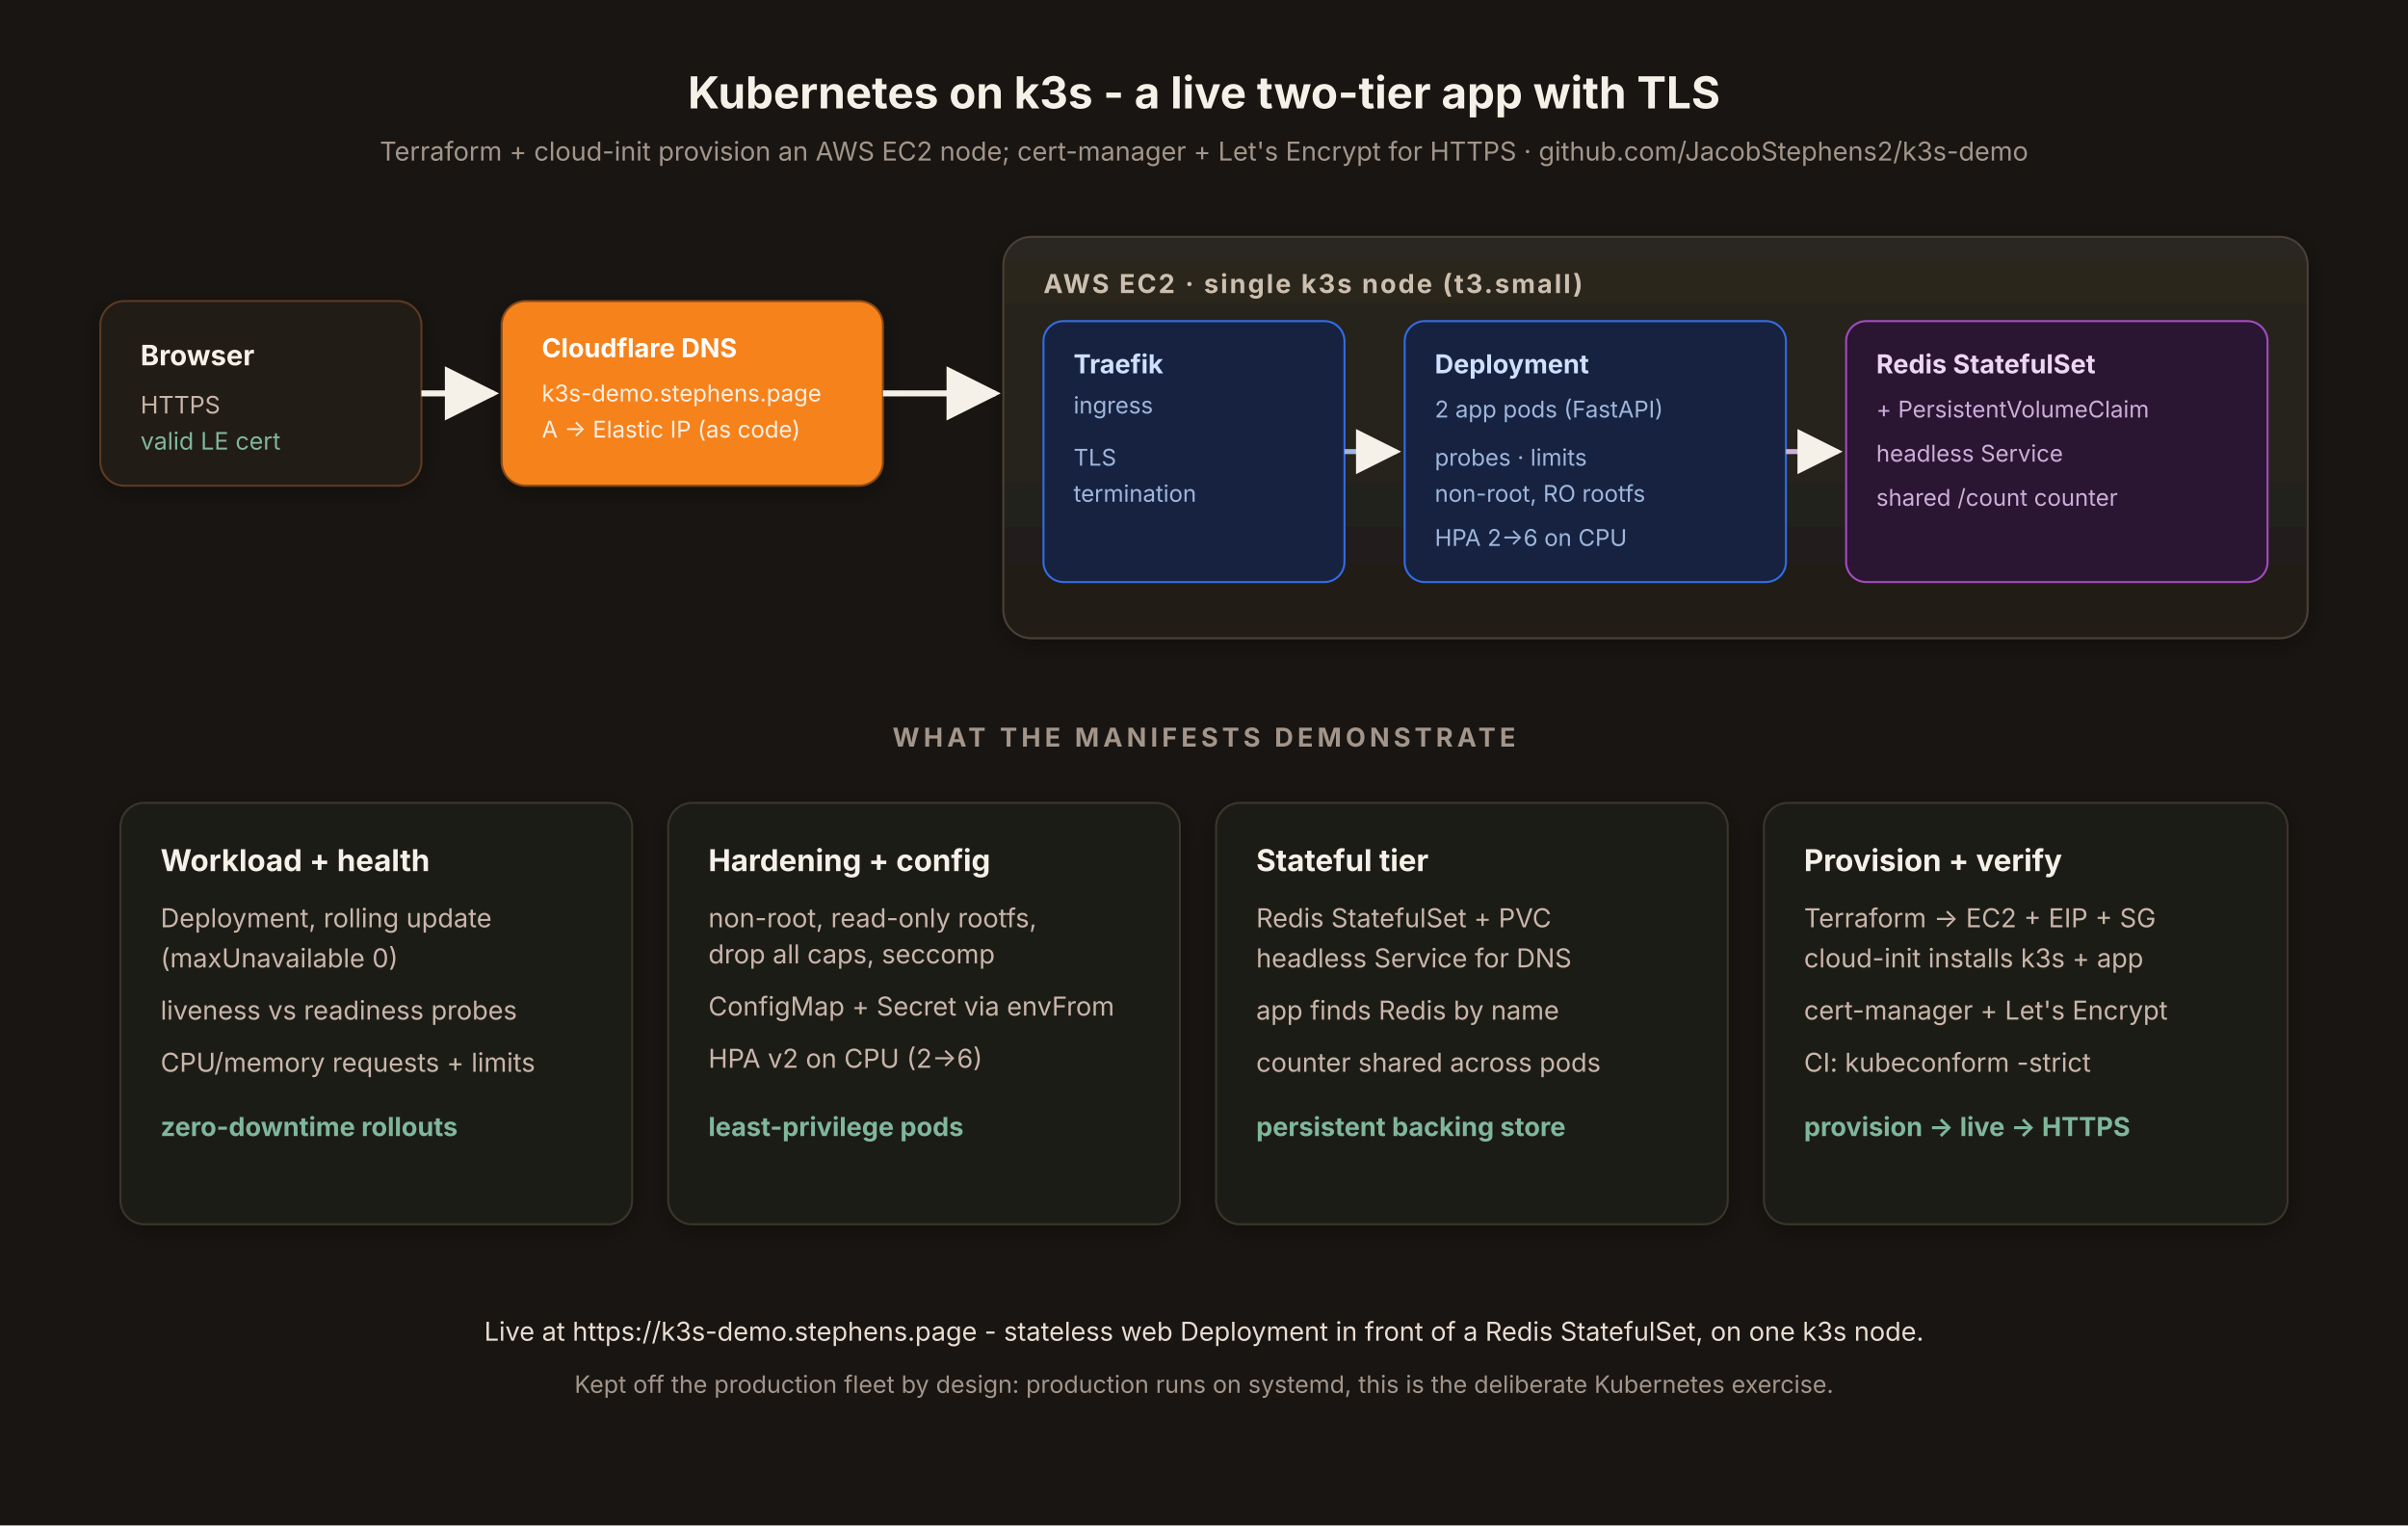
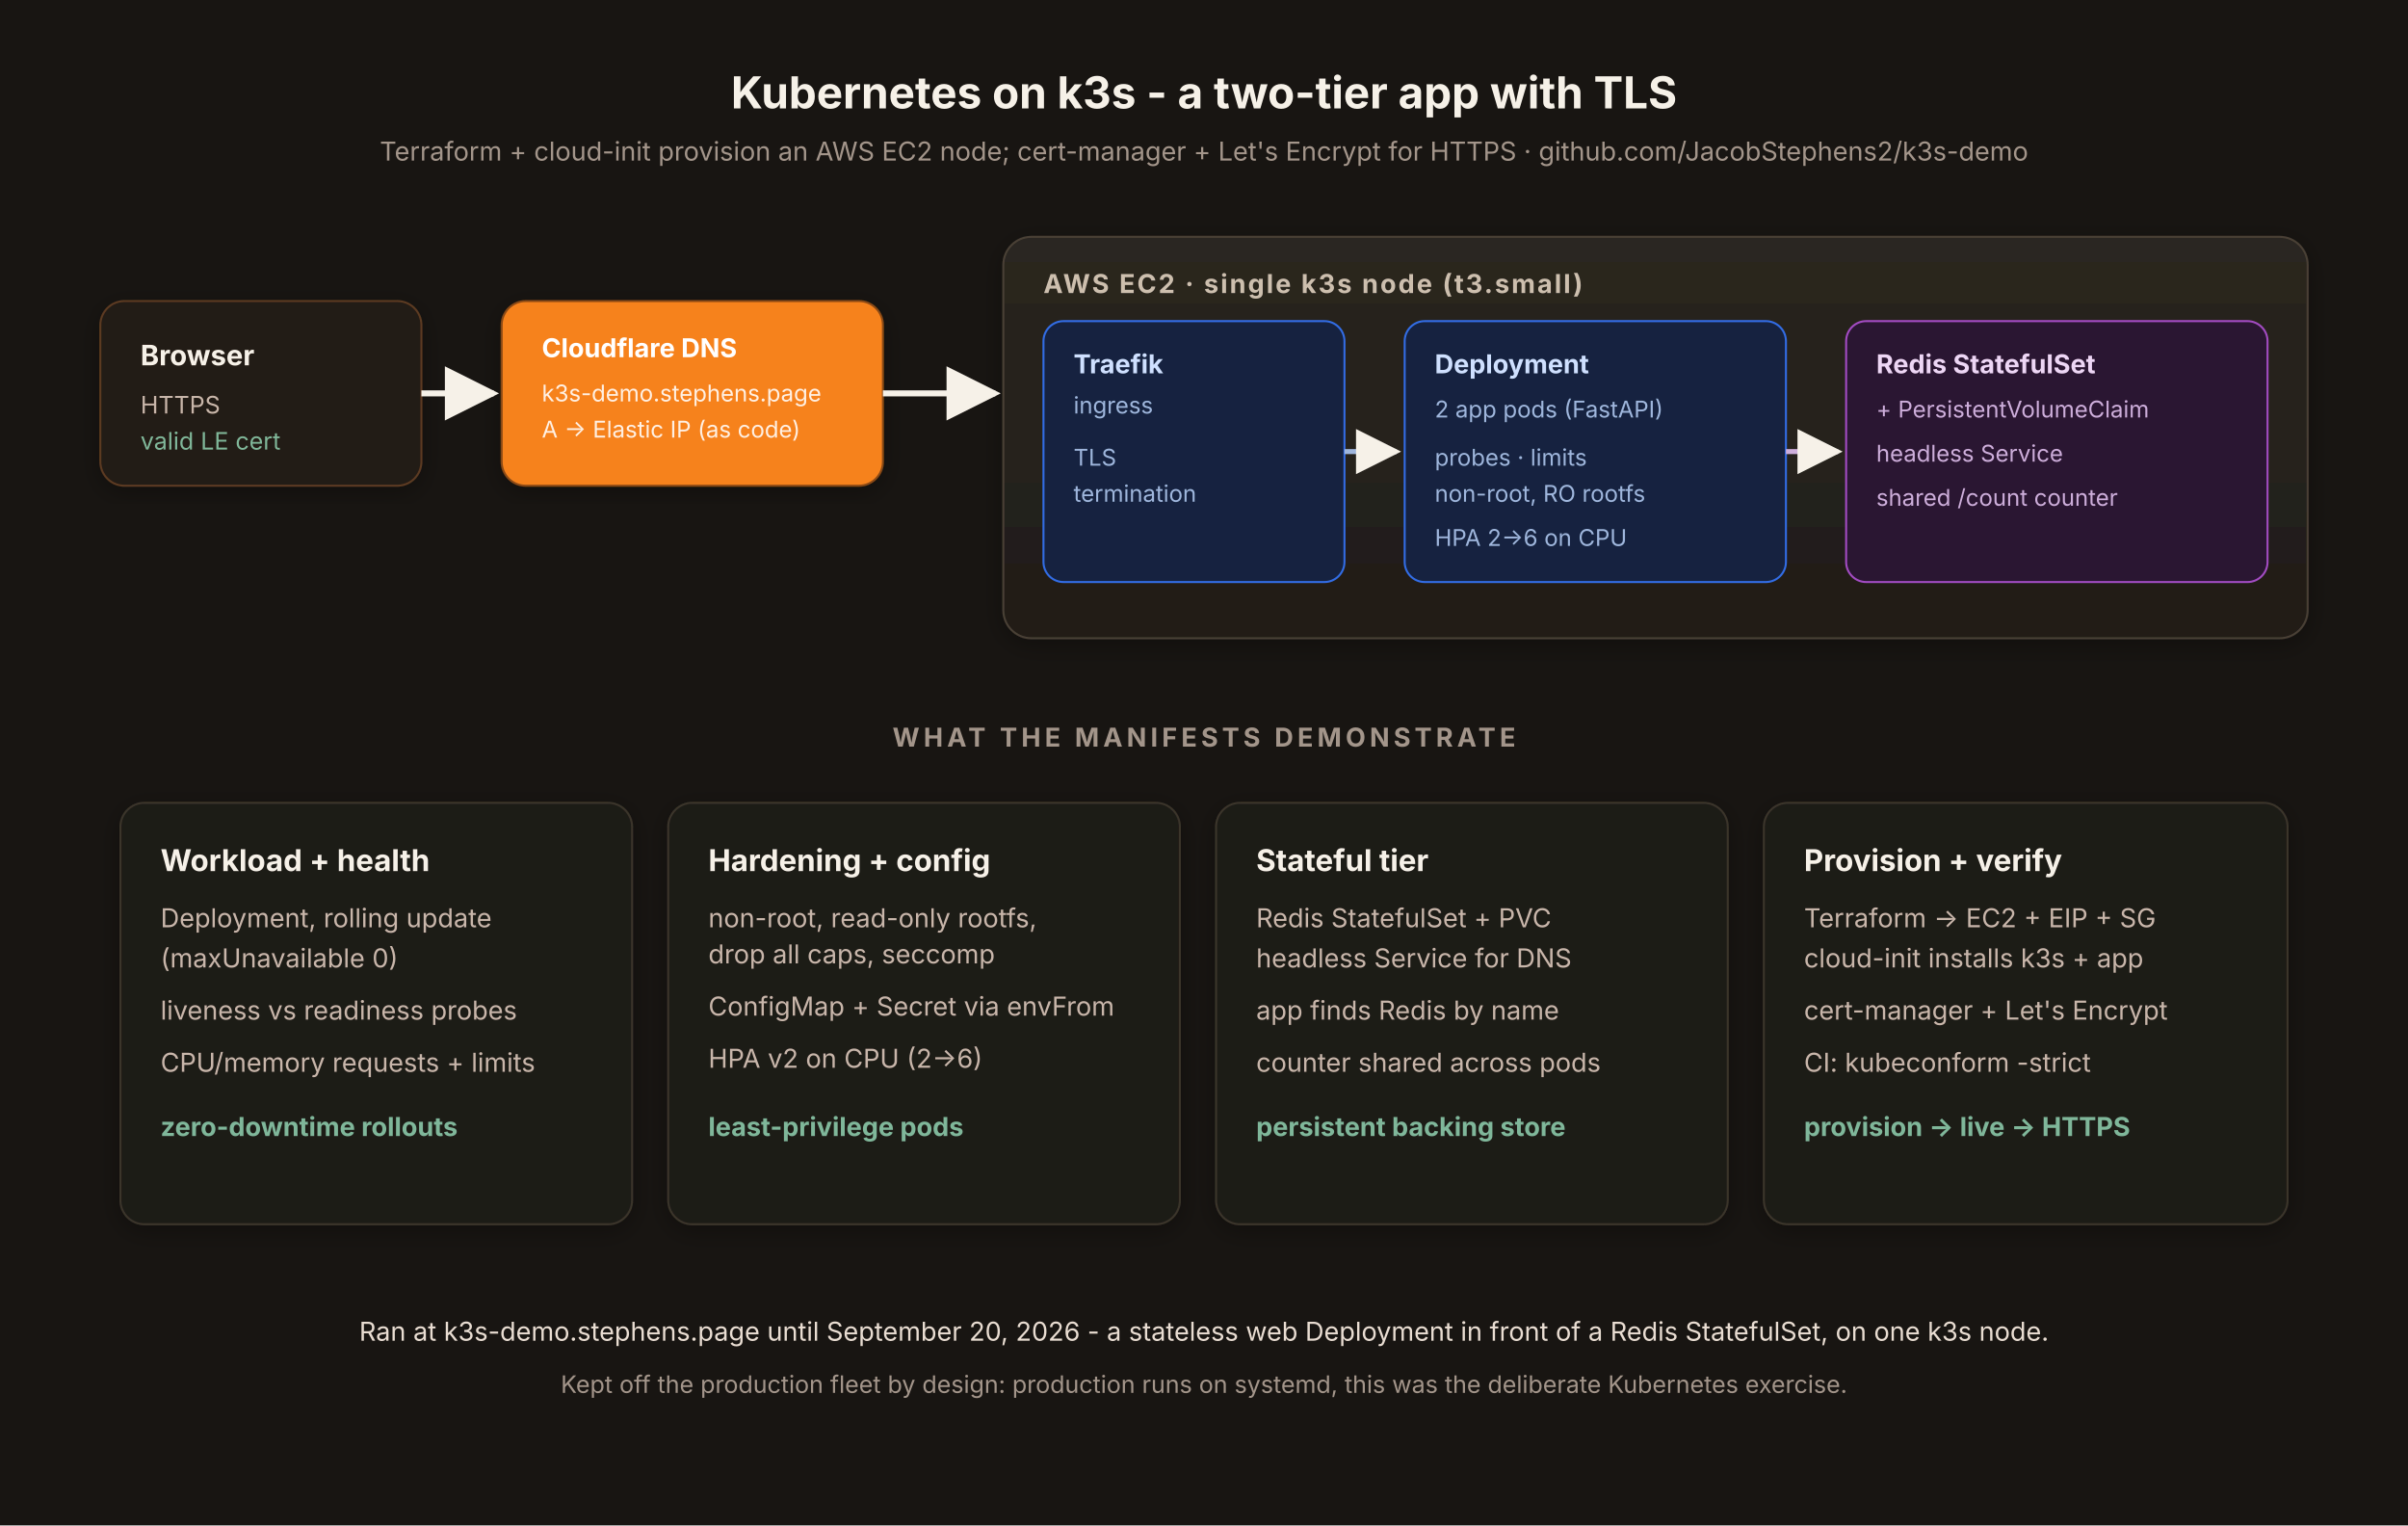
<svg xmlns="http://www.w3.org/2000/svg" viewBox="0 0 1200 760" font-family="system-ui,-apple-system,sans-serif">
  <defs>
    <linearGradient id="k8s" x1="0" y1="0" x2="0" y2="1">
      <stop offset="0" stop-color="#326ce5" />
      <stop offset="1" stop-color="#244e9c" />
    </linearGradient>
    <linearGradient id="node" x1="0" y1="0" x2="0" y2="1">
      <stop offset="0" stop-color="#2a2620" />
      <stop offset="1" stop-color="#211d18" />
    </linearGradient>
    <filter id="sh">
      <feDropShadow dx="0" dy="3" stdDeviation="6" flood-color="#000" flood-opacity="0.30" />
    </filter>
    <marker id="arr" viewBox="0 0 10 10" refX="9" refY="5" markerWidth="9" markerHeight="9" orient="auto-start-reverse">
      <path d="M0 0 L10 5 L0 10 z" fill="#f6f1e8" />
    </marker>
  </defs>
  <rect width="1200" height="760" fill="#181512" />
-   <text x="600" y="54" font-size="22" font-weight="700" fill="#f6f1e8" text-anchor="middle">Kubernetes on k3s - a live two-tier app with TLS</text>
+   <text x="600" y="54" font-size="22" font-weight="700" fill="#f6f1e8" text-anchor="middle">Kubernetes on k3s - a two-tier app with TLS</text>
  <text x="600" y="80" font-size="13" fill="#a3958a" text-anchor="middle">Terraform + cloud-init provision an AWS EC2 node; cert-manager + Let's Encrypt for HTTPS · github.com/JacobStephens2/k3s-demo</text>
  <g filter="url(#sh)">
    <rect x="50" y="150" width="160" height="92" rx="12" fill="#241a12" stroke="#5b3a23" />
    <text x="70" y="182" font-size="14" font-weight="700" fill="#f6f1e8">Browser</text>
    <text x="70" y="206" font-size="12" fill="#c8b6aa">HTTPS</text>
    <text x="70" y="224" font-size="12" fill="#7fb79a">valid LE cert</text>
  </g>
  <g filter="url(#sh)">
    <rect x="250" y="150" width="190" height="92" rx="12" fill="#f6821f" stroke="#8a4a12" />
    <text x="270" y="178" font-size="13" font-weight="700" fill="#fff">Cloudflare DNS</text>
    <text x="270" y="200" font-size="11.5" fill="#fff0e2">k3s-demo.stephens.page</text>
    <text x="270" y="218" font-size="11.5" fill="#fff0e2">A → Elastic IP (as code)</text>
  </g>
  <g filter="url(#sh)">
    <rect x="500" y="118" width="650" height="200" rx="14" fill="url(#node)" stroke="#4a4036" />
    <text x="520" y="146" font-size="13" font-weight="700" fill="#cdbfae" letter-spacing="1">AWS EC2 · single k3s node (t3.small)</text>
    <rect x="520" y="160" width="150" height="130" rx="10" fill="#16243f" stroke="#326ce5" />
    <text x="535" y="186" font-size="13" font-weight="700" fill="#cfe0ff">Traefik</text>
    <text x="535" y="206" font-size="11.5" fill="#9fb6dd">ingress</text>
    <text x="535" y="232" font-size="11.5" fill="#9fb6dd">TLS</text>
    <text x="535" y="250" font-size="11.5" fill="#9fb6dd">termination</text>
    <rect x="700" y="160" width="190" height="130" rx="10" fill="#16243f" stroke="#326ce5" />
    <text x="715" y="186" font-size="13" font-weight="700" fill="#cfe0ff">Deployment</text>
    <text x="715" y="208" font-size="11.5" fill="#9fb6dd">2 app pods (FastAPI)</text>
    <text x="715" y="232" font-size="11.5" fill="#9fb6dd">probes · limits</text>
    <text x="715" y="250" font-size="11.5" fill="#9fb6dd">non-root, RO rootfs</text>
    <text x="715" y="272" font-size="11.5" fill="#9fb6dd">HPA 2→6 on CPU</text>
    <rect x="920" y="160" width="210" height="130" rx="10" fill="#2a1530" stroke="#a24bc2" />
    <text x="935" y="186" font-size="13" font-weight="700" fill="#edd6f5">Redis StatefulSet</text>
    <text x="935" y="208" font-size="11.5" fill="#cdaedb">+ PersistentVolumeClaim</text>
    <text x="935" y="230" font-size="11.5" fill="#cdaedb">headless Service</text>
    <text x="935" y="252" font-size="11.5" fill="#cdaedb">shared /count counter</text>
    <line x1="670" y1="225" x2="696" y2="225" stroke="#9fb6dd" stroke-width="2.5" marker-end="url(#arr)" />
    <line x1="890" y1="225" x2="916" y2="225" stroke="#cdaedb" stroke-width="2.5" marker-end="url(#arr)" />
  </g>
  <line x1="210" y1="196" x2="246" y2="196" stroke="#f6f1e8" stroke-width="3" marker-end="url(#arr)" />
  <line x1="440" y1="196" x2="496" y2="196" stroke="#f6f1e8" stroke-width="3" marker-end="url(#arr)" />
  <text x="600" y="372" font-size="13" font-weight="700" fill="#a3958a" text-anchor="middle" letter-spacing="2">WHAT THE MANIFESTS DEMONSTRATE</text>
  <g font-size="13">
    <g filter="url(#sh)">
      <rect x="60" y="400" width="255" height="210" rx="12" fill="#1f1c18" stroke="#3a342c" />
      <text x="80" y="434" font-size="15" font-weight="700" fill="#f6f1e8">Workload + health</text>
      <text x="80" y="462" fill="#c8b6aa">Deployment, rolling update</text>
      <text x="80" y="482" fill="#c8b6aa">(maxUnavailable 0)</text>
      <text x="80" y="508" fill="#c8b6aa">liveness vs readiness probes</text>
      <text x="80" y="534" fill="#c8b6aa">CPU/memory requests + limits</text>
      <text x="80" y="566" fill="#7fb79a" font-weight="700">zero-downtime rollouts</text>
    </g>
    <g filter="url(#sh)">
      <rect x="333" y="400" width="255" height="210" rx="12" fill="#1f1c18" stroke="#3a342c" />
      <text x="353" y="434" font-size="15" font-weight="700" fill="#f6f1e8">Hardening + config</text>
      <text x="353" y="462" fill="#c8b6aa">non-root, read-only rootfs,</text>
      <text x="353" y="480" fill="#c8b6aa">drop all caps, seccomp</text>
      <text x="353" y="506" fill="#c8b6aa">ConfigMap + Secret via envFrom</text>
      <text x="353" y="532" fill="#c8b6aa">HPA v2 on CPU (2→6)</text>
      <text x="353" y="566" fill="#7fb79a" font-weight="700">least-privilege pods</text>
    </g>
    <g filter="url(#sh)">
      <rect x="606" y="400" width="255" height="210" rx="12" fill="#1f1c18" stroke="#3a342c" />
      <text x="626" y="434" font-size="15" font-weight="700" fill="#f6f1e8">Stateful tier</text>
      <text x="626" y="462" fill="#c8b6aa">Redis StatefulSet + PVC</text>
      <text x="626" y="482" fill="#c8b6aa">headless Service for DNS</text>
      <text x="626" y="508" fill="#c8b6aa">app finds Redis by name</text>
      <text x="626" y="534" fill="#c8b6aa">counter shared across pods</text>
      <text x="626" y="566" fill="#7fb79a" font-weight="700">persistent backing store</text>
    </g>
    <g filter="url(#sh)">
      <rect x="879" y="400" width="261" height="210" rx="12" fill="#1f1c18" stroke="#3a342c" />
      <text x="899" y="434" font-size="15" font-weight="700" fill="#f6f1e8">Provision + verify</text>
      <text x="899" y="462" fill="#c8b6aa">Terraform → EC2 + EIP + SG</text>
      <text x="899" y="482" fill="#c8b6aa">cloud-init installs k3s + app</text>
      <text x="899" y="508" fill="#c8b6aa">cert-manager + Let's Encrypt</text>
      <text x="899" y="534" fill="#c8b6aa">CI: kubeconform -strict</text>
      <text x="899" y="566" fill="#7fb79a" font-weight="700">provision → live → HTTPS</text>
    </g>
  </g>
-   <text x="600" y="668" font-size="13" fill="#e9ddd2" text-anchor="middle">Live at https://k3s-demo.stephens.page - stateless web Deployment in front of a Redis StatefulSet, on one k3s node.</text>
-   <text x="600" y="694" font-size="12" fill="#a3958a" text-anchor="middle">Kept off the production fleet by design: production runs on systemd, this is the deliberate Kubernetes exercise.</text>
+   <text x="600" y="668" font-size="13" fill="#e9ddd2" text-anchor="middle">Ran at k3s-demo.stephens.page until September 20, 2026 - a stateless web Deployment in front of a Redis StatefulSet, on one k3s node.</text>
+   <text x="600" y="694" font-size="12" fill="#a3958a" text-anchor="middle">Kept off the production fleet by design: production runs on systemd, this was the deliberate Kubernetes exercise.</text>
</svg>
